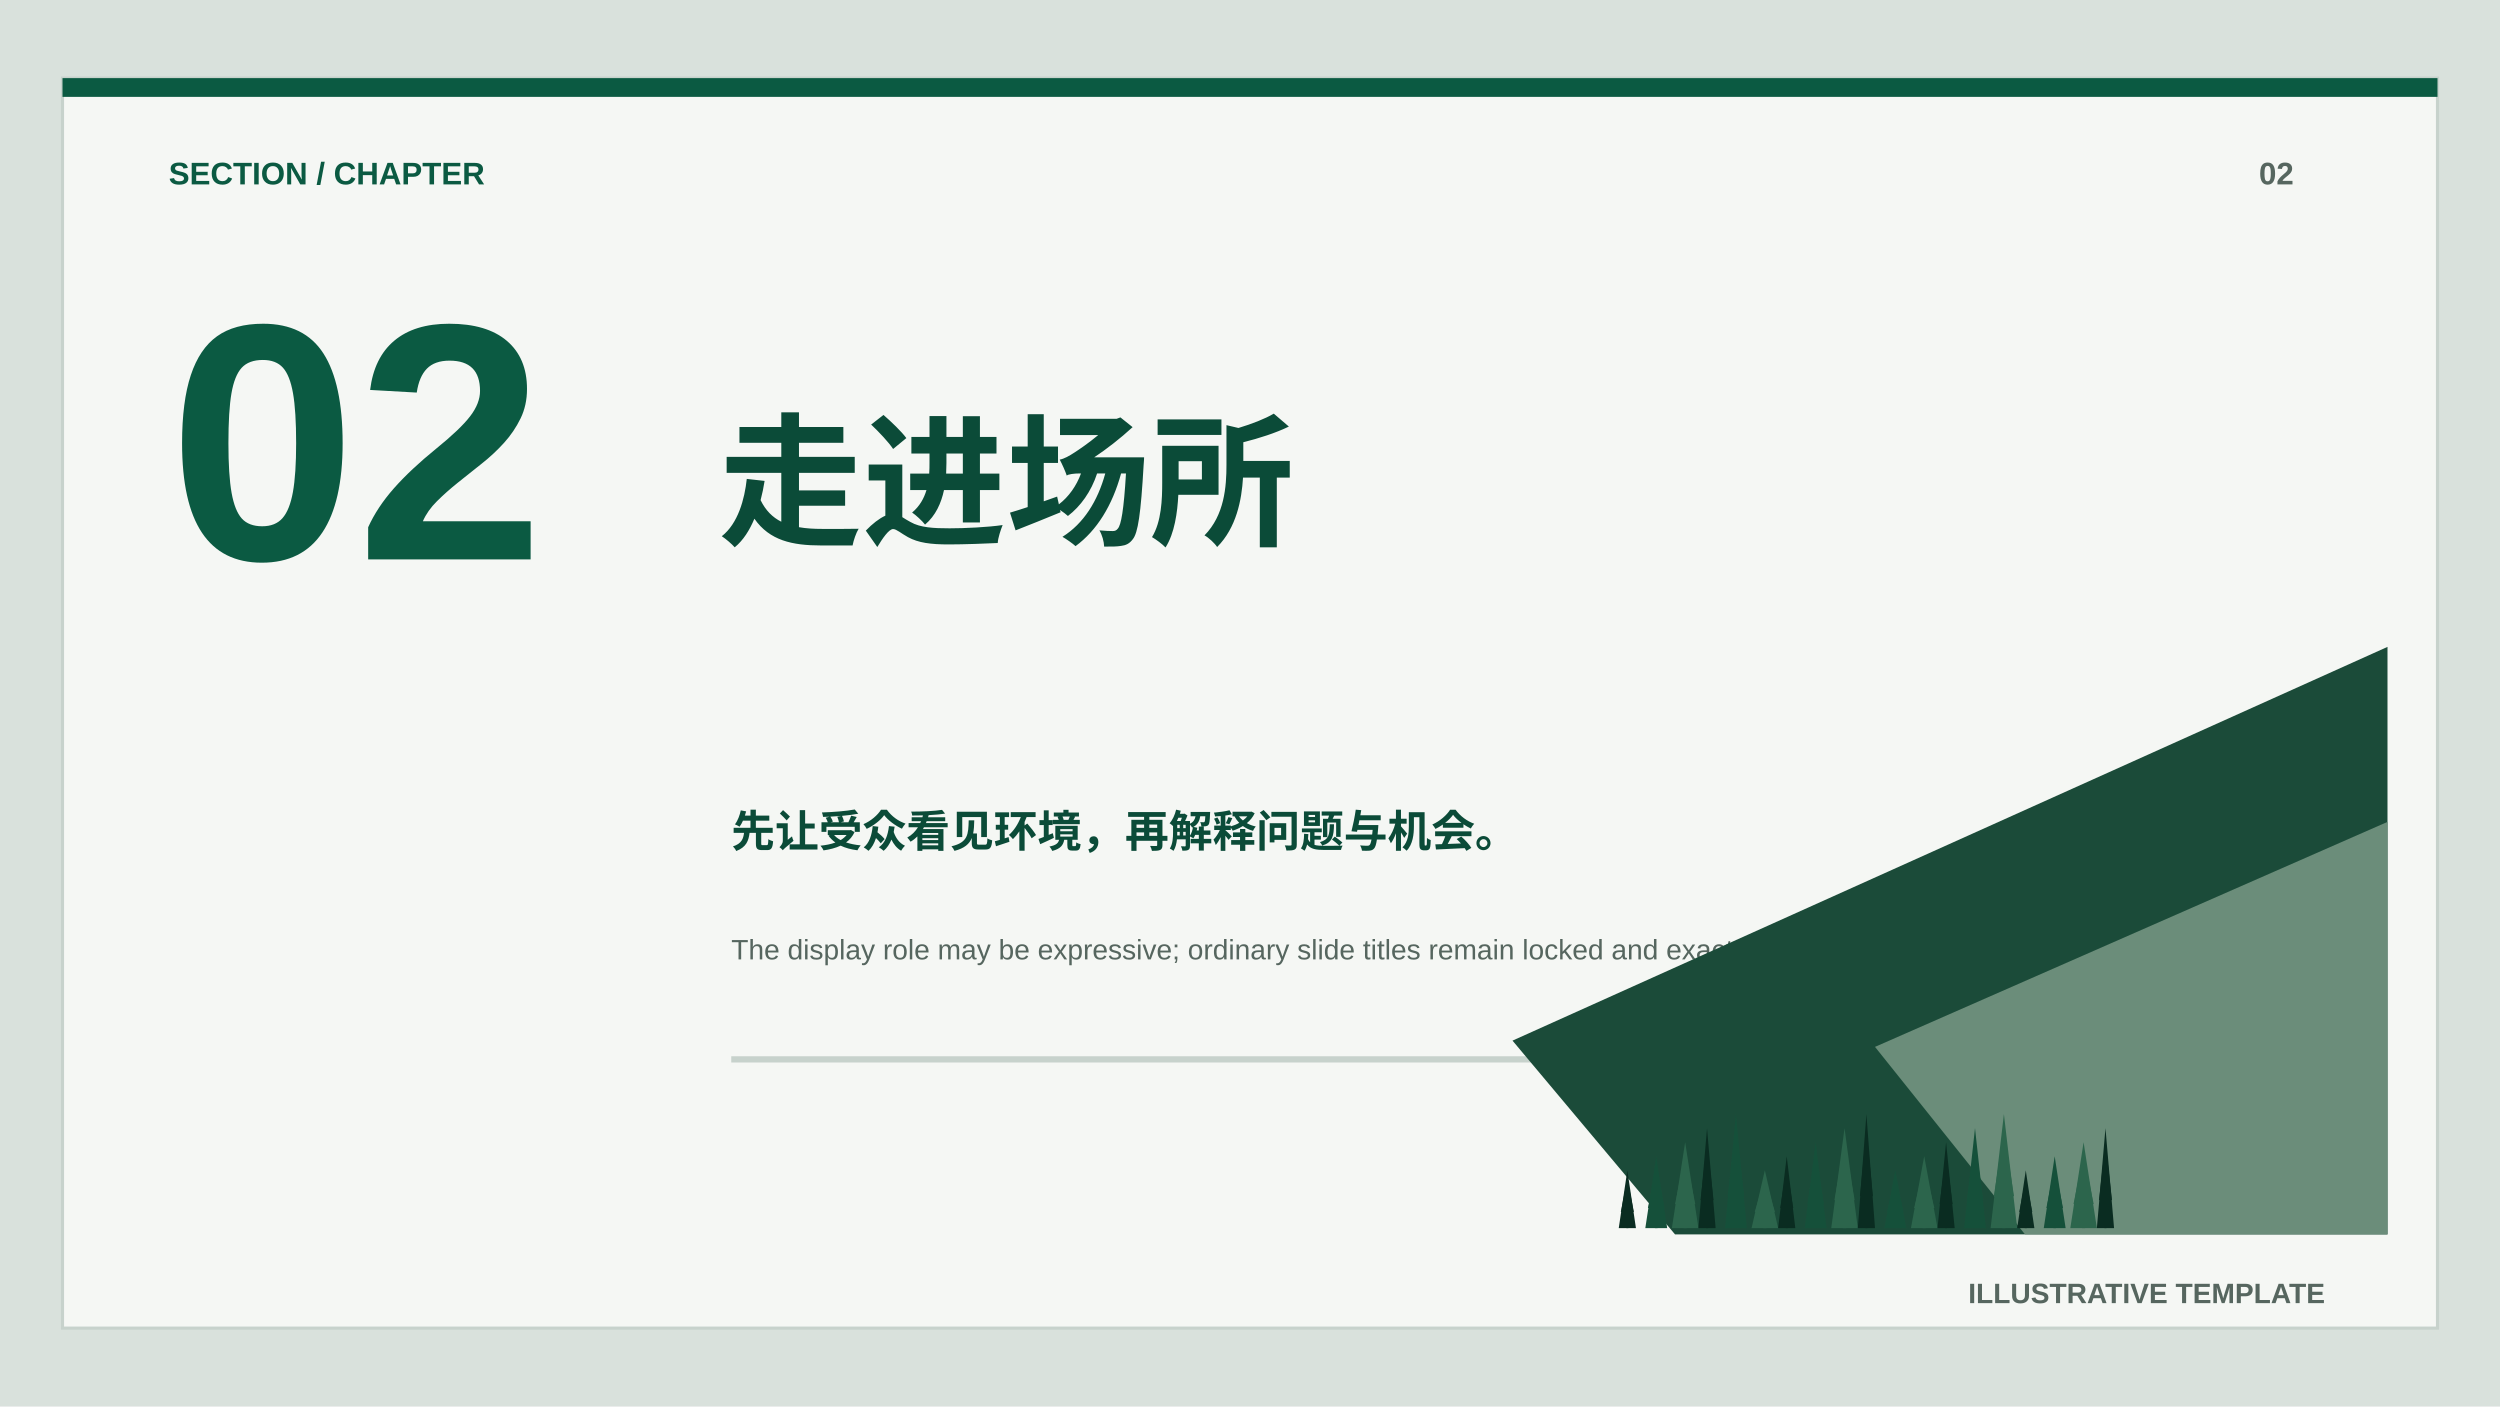
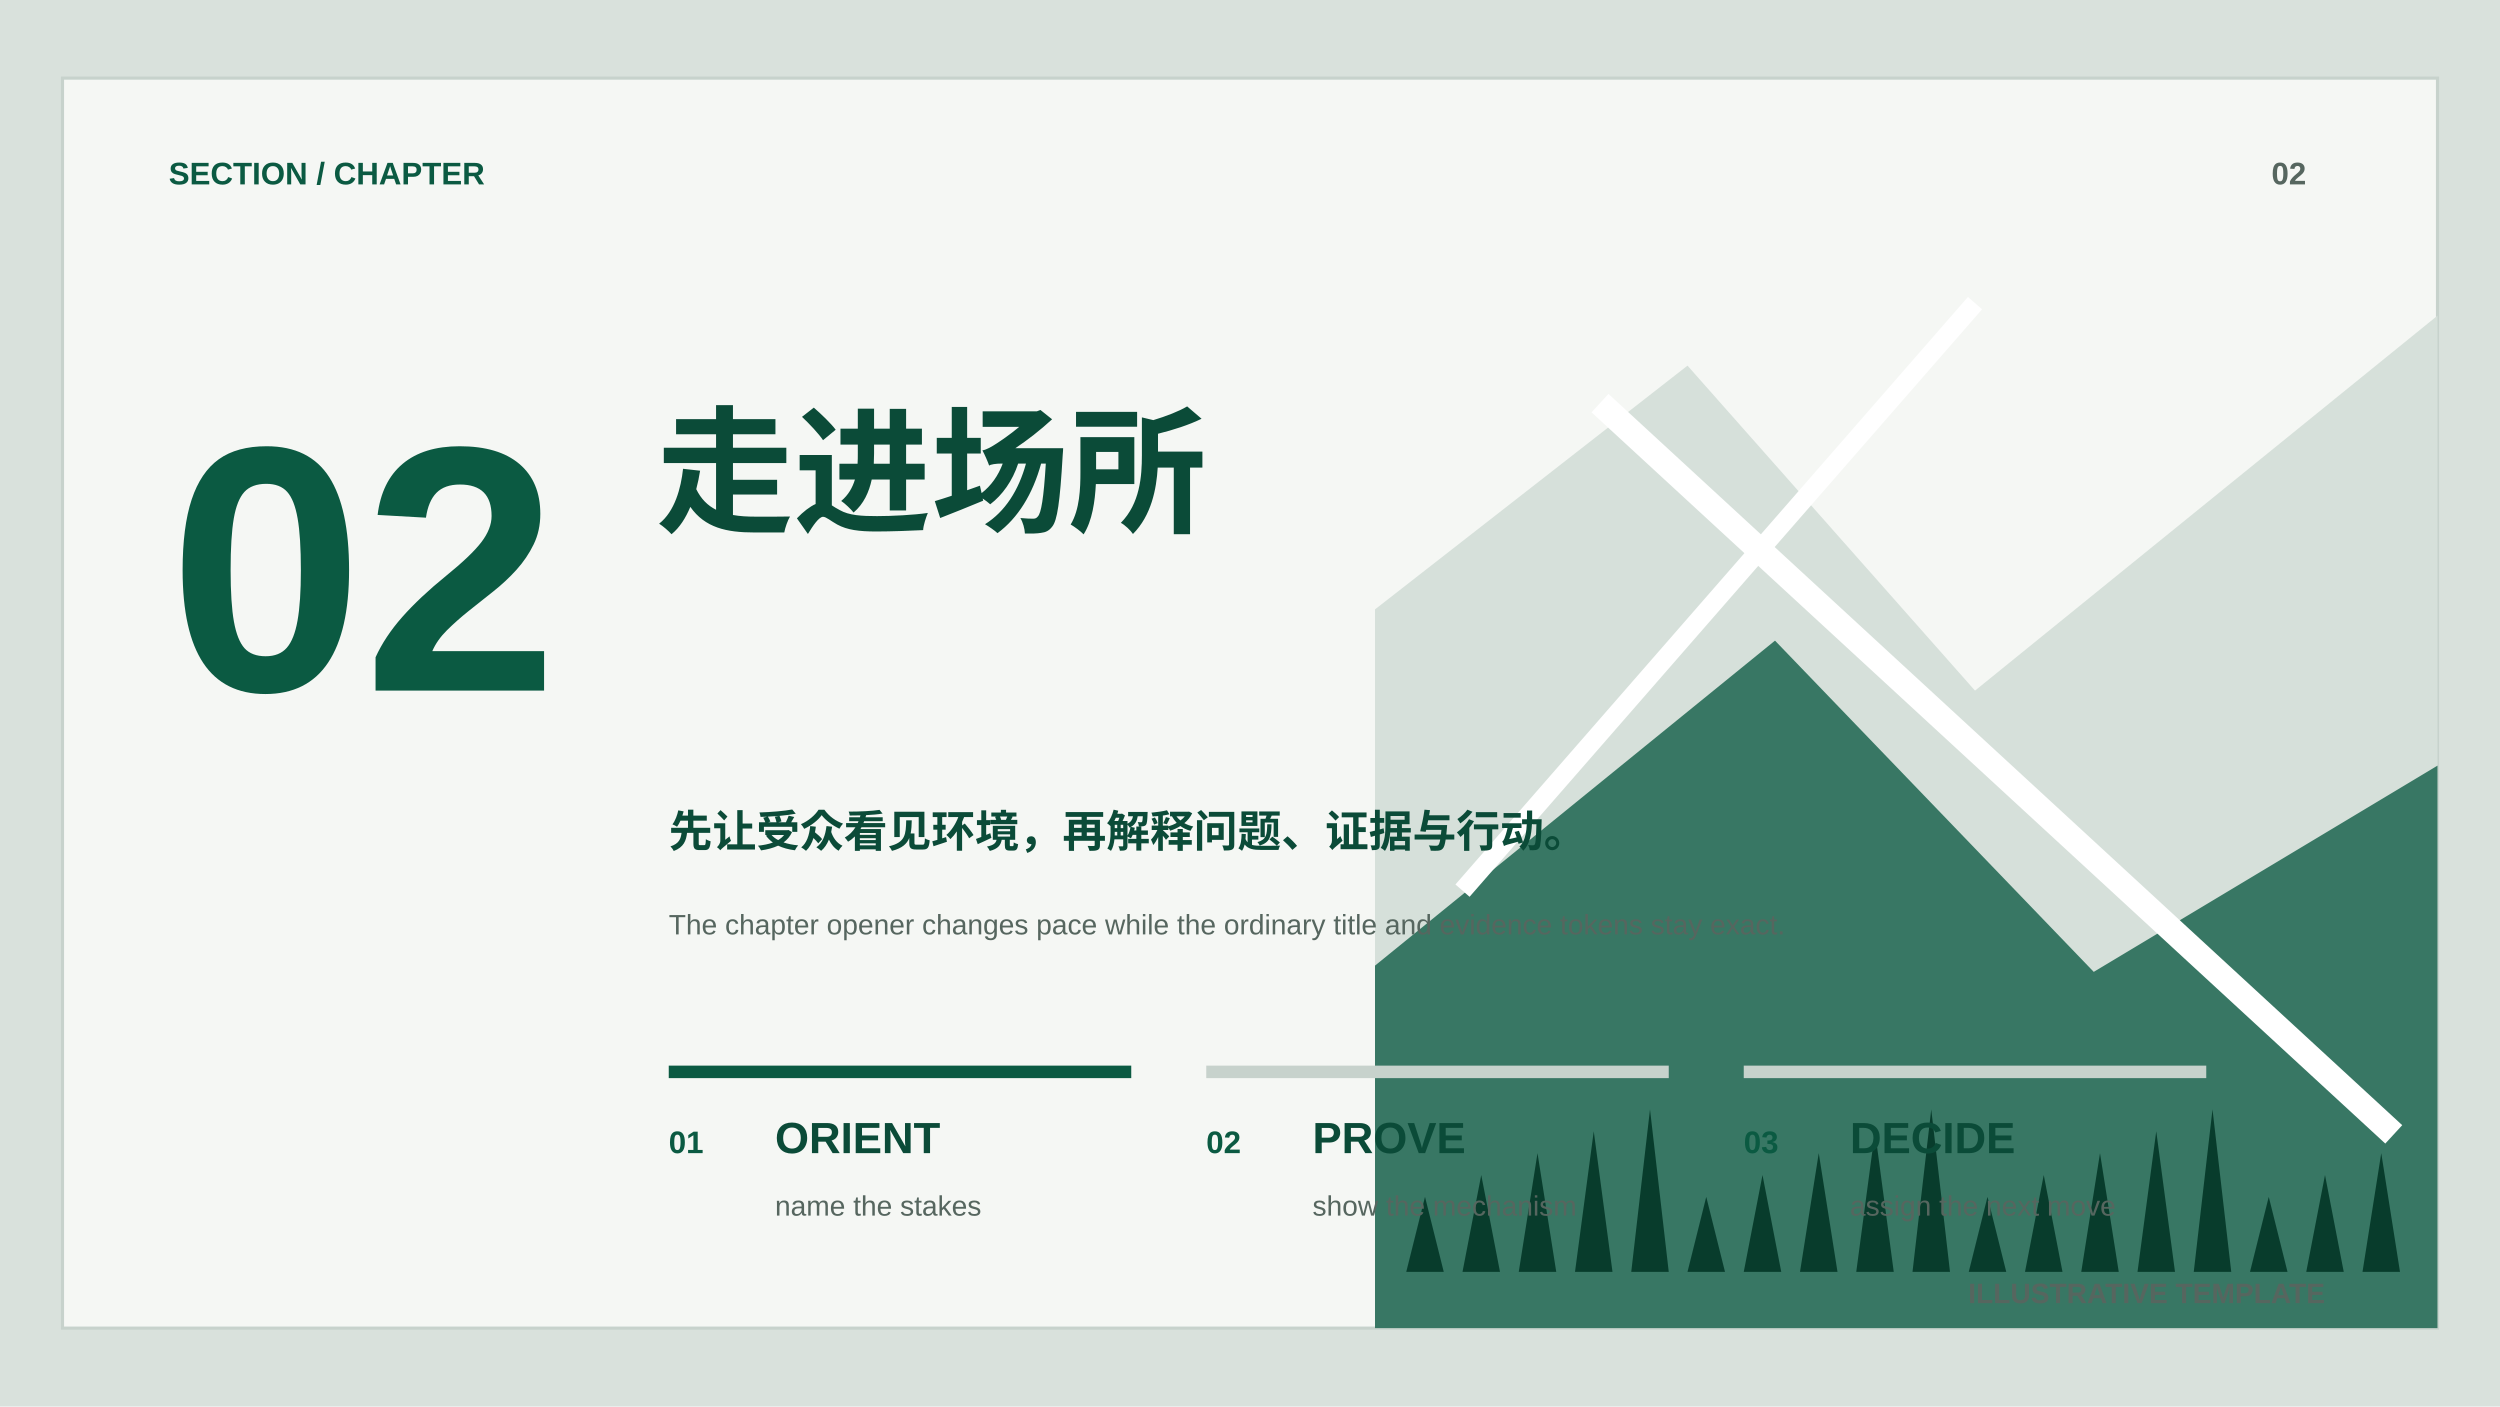
<svg xmlns="http://www.w3.org/2000/svg" width="1600" height="900" viewBox="0 0 1600 900">
  <rect x="0" y="0" width="1600" height="900" rx="0" fill="#D9E1DC" stroke="none" stroke-width="0" />
  <g transform="translate(40 50) scale(2)">
    <rect x="0" y="0" width="760" height="400" rx="0" fill="#F5F7F4" stroke="#C7D2CC" stroke-width="1" />
-     <rect x="0" y="0" width="760" height="6" rx="0" fill="#0B5A42" stroke="none" stroke-width="0" />
+     <polygon points="420,400 420,170 520,92 612,196 760,76 760,400" fill="#D6E0DA" />
+     <polygon points="420,400 420,284 548,180 650,286 760,220 760,400" fill="#0B5A42" opacity="0.78" />
+     <line x1="492" y1="104" x2="746" y2="338" stroke="#FFFFFF" stroke-width="8" />
+     <line x1="612" y1="72" x2="448" y2="260" stroke="#FFFFFF" stroke-width="6" />
+     <polygon points="430,382 442,382 436,358" fill="#083C2C" />
+     <polygon points="448,382 460,382 454,351" fill="#083C2C" />
+     <polygon points="466,382 478,382 472,344" fill="#083C2C" />
+     <polygon points="484,382 496,382 490,337" fill="#083C2C" />
+     <polygon points="502,382 514,382 508,330" fill="#083C2C" />
+     <polygon points="520,382 532,382 526,358" fill="#083C2C" />
+     <polygon points="538,382 550,382 544,351" fill="#083C2C" />
+     <polygon points="556,382 568,382 562,344" fill="#083C2C" />
+     <polygon points="574,382 586,382 580,337" fill="#083C2C" />
+     <polygon points="592,382 604,382 598,330" fill="#083C2C" />
+     <polygon points="610,382 622,382 616,358" fill="#083C2C" />
+     <polygon points="628,382 640,382 634,351" fill="#083C2C" />
+     <polygon points="646,382 658,382 652,344" fill="#083C2C" />
+     <polygon points="664,382 676,382 670,337" fill="#083C2C" />
+     <polygon points="682,382 694,382 688,330" fill="#083C2C" />
+     <polygon points="700,382 712,382 706,358" fill="#083C2C" />
+     <polygon points="718,382 730,382 724,351" fill="#083C2C" />
+     <polygon points="736,382 748,382 742,344" fill="#083C2C" />
    <text data-role="label" x="34" y="34" font-family="Microsoft YaHei, Noto Sans SC, Arial, sans-serif" font-size="10" font-weight="700" fill="#0B5A42" text-anchor="start">
      <tspan x="34" dy="0">SECTION / CHAPTER</tspan>
    </text>
-     <text data-role="page-number" x="714" y="34" font-family="Microsoft YaHei, Noto Sans SC, Arial, sans-serif" font-size="10" font-weight="700" fill="#56665F" text-anchor="end">
-       <tspan x="714" dy="0">02</tspan>
+     <text data-role="page-number" x="718" y="34" font-family="Microsoft YaHei, Noto Sans SC, Arial, sans-serif" font-size="10" font-weight="700" fill="#56665F" text-anchor="end">
+       <tspan x="718" dy="0">02</tspan>
    </text>
-     <text data-role="metric" x="34" y="154" font-family="Microsoft YaHei, Noto Sans SC, Arial, sans-serif" font-size="108" font-weight="700" fill="#0B5A42" text-anchor="start">
+     <text data-role="metric" x="34" y="196" font-family="Microsoft YaHei, Noto Sans SC, Arial, sans-serif" font-size="112" font-weight="700" fill="#0B5A42" text-anchor="start">
      <tspan x="34" dy="0">02</tspan>
    </text>
-     <text data-role="deck-title" x="210" y="146" font-family="STXingkai, FZShuTi, KaiTi, serif" font-size="46" font-weight="700" fill="#0B4B38" text-anchor="start">
-       <tspan x="210" dy="0">走进场所</tspan>
+     <text data-role="deck-title" x="190" y="142" font-family="STXingkai, FZShuTi, KaiTi, serif" font-size="44" font-weight="700" fill="#0B4B38" text-anchor="start">
+       <tspan x="190" dy="0">走进场所</tspan>
    </text>
-     <text data-role="subheading" x="214" y="246" font-family="Microsoft YaHei, Noto Sans SC, Arial, sans-serif" font-size="14" font-weight="700" fill="#0B4B38" text-anchor="start">
-       <tspan x="214" dy="0">先让受众看见环境，再解释问题与机会。</tspan>
+     <text data-role="subheading" x="194" y="246" font-family="Microsoft YaHei, Noto Sans SC, Arial, sans-serif" font-size="14" font-weight="700" fill="#0B4B38" text-anchor="start">
+       <tspan x="194" dy="0">先让受众看见环境，再解释问题、证据与行动。</tspan>
    </text>
-     <text data-role="body" x="214" y="282" font-family="Microsoft YaHei, Noto Sans SC, Arial, sans-serif" font-size="9" font-weight="400" fill="#56665F" text-anchor="start">
-       <tspan x="214" dy="0">The display role may be expressive; ordinary slide titles remain locked and exact.</tspan>
+     <text data-role="body" x="194" y="274" font-family="Microsoft YaHei, Noto Sans SC, Arial, sans-serif" font-size="9" font-weight="400" fill="#56665F" text-anchor="start">
+       <tspan x="194" dy="0">The chapter opener changes pace while the ordinary title and evidence tokens stay exact.</tspan>
    </text>
-     <line x1="214" y1="314" x2="704" y2="314" stroke="#C7D2CC" stroke-width="2" />
-     <polygon points="464,308 744,182 744,370 516,370" fill="#1B4B39" />
-     <polygon points="580,310 744,238 744,370 628,370" fill="#6B8D7A" />
-     <polygon points="498,368 503.5,368 500.75,349.5" fill="#0A2C21" />
-     <polygon points="498.66,362.82 502.84,362.82 500.75,352.09" fill="#0A2C21" />
-     <rect x="500.42" y="365.78" width="0.66" height="2.22" rx="0" fill="#0A2C21" stroke="none" stroke-width="0" />
-     <polygon points="506.5,368 513.5,368 510,345" fill="#15503A" />
-     <polygon points="507.34,361.56 512.66,361.56 510,348.22" fill="#15503A" />
-     <rect x="509.58" y="365.24" width="0.84" height="2.76" rx="0" fill="#15503A" stroke="none" stroke-width="0" />
-     <polygon points="515,368 523.5,368 519.25,340.5" fill="#2C654C" />
-     <polygon points="516.02,360.3 522.48,360.3 519.25,344.35" fill="#2C654C" />
-     <rect x="518.74" y="364.7" width="1.02" height="3.3" rx="0" fill="#2C654C" stroke="none" stroke-width="0" />
-     <polygon points="523.5,368 529,368 526.25,336" fill="#0A2C21" />
-     <polygon points="524.16,359.04 528.34,359.04 526.25,340.48" fill="#0A2C21" />
-     <rect x="525.92" y="364.16" width="0.66" height="3.84" rx="0" fill="#0A2C21" stroke="none" stroke-width="0" />
-     <polygon points="532,368 539,368 535.5,331.5" fill="#15503A" />
-     <polygon points="532.84,357.78 538.16,357.78 535.5,336.61" fill="#15503A" />
-     <rect x="535.08" y="363.62" width="0.84" height="4.38" rx="0" fill="#15503A" stroke="none" stroke-width="0" />
-     <polygon points="540.5,368 549,368 544.75,349.5" fill="#2C654C" />
-     <polygon points="541.52,362.82 547.98,362.82 544.75,352.09" fill="#2C654C" />
-     <rect x="544.24" y="365.78" width="1.02" height="2.22" rx="0" fill="#2C654C" stroke="none" stroke-width="0" />
-     <polygon points="549,368 554.5,368 551.75,345" fill="#0A2C21" />
-     <polygon points="549.66,361.56 553.84,361.56 551.75,348.22" fill="#0A2C21" />
-     <rect x="551.42" y="365.24" width="0.66" height="2.76" rx="0" fill="#0A2C21" stroke="none" stroke-width="0" />
-     <polygon points="557.5,368 564.5,368 561,340.5" fill="#15503A" />
-     <polygon points="558.34,360.3 563.66,360.3 561,344.35" fill="#15503A" />
-     <rect x="560.58" y="364.7" width="0.84" height="3.3" rx="0" fill="#15503A" stroke="none" stroke-width="0" />
-     <polygon points="566,368 574.5,368 570.25,336" fill="#2C654C" />
-     <polygon points="567.02,359.04 573.48,359.04 570.25,340.48" fill="#2C654C" />
-     <rect x="569.74" y="364.16" width="1.02" height="3.84" rx="0" fill="#2C654C" stroke="none" stroke-width="0" />
-     <polygon points="574.5,368 580,368 577.25,331.5" fill="#0A2C21" />
-     <polygon points="575.16,357.78 579.34,357.78 577.25,336.61" fill="#0A2C21" />
-     <rect x="576.92" y="363.62" width="0.66" height="4.38" rx="0" fill="#0A2C21" stroke="none" stroke-width="0" />
-     <polygon points="583,368 590,368 586.5,349.5" fill="#15503A" />
-     <polygon points="583.84,362.82 589.16,362.82 586.5,352.09" fill="#15503A" />
-     <rect x="586.08" y="365.78" width="0.84" height="2.22" rx="0" fill="#15503A" stroke="none" stroke-width="0" />
-     <polygon points="591.5,368 600,368 595.75,345" fill="#2C654C" />
-     <polygon points="592.52,361.56 598.98,361.56 595.75,348.22" fill="#2C654C" />
-     <rect x="595.24" y="365.24" width="1.02" height="2.76" rx="0" fill="#2C654C" stroke="none" stroke-width="0" />
-     <polygon points="600,368 605.5,368 602.75,340.5" fill="#0A2C21" />
-     <polygon points="600.66,360.3 604.84,360.3 602.75,344.35" fill="#0A2C21" />
-     <rect x="602.42" y="364.7" width="0.66" height="3.3" rx="0" fill="#0A2C21" stroke="none" stroke-width="0" />
-     <polygon points="608.5,368 615.5,368 612,336" fill="#15503A" />
-     <polygon points="609.34,359.04 614.66,359.04 612,340.48" fill="#15503A" />
-     <rect x="611.58" y="364.16" width="0.84" height="3.84" rx="0" fill="#15503A" stroke="none" stroke-width="0" />
-     <polygon points="617,368 625.5,368 621.25,331.5" fill="#2C654C" />
-     <polygon points="618.02,357.78 624.48,357.78 621.25,336.61" fill="#2C654C" />
-     <rect x="620.74" y="363.62" width="1.02" height="4.38" rx="0" fill="#2C654C" stroke="none" stroke-width="0" />
-     <polygon points="625.5,368 631,368 628.25,349.5" fill="#0A2C21" />
-     <polygon points="626.16,362.82 630.34,362.82 628.25,352.09" fill="#0A2C21" />
-     <rect x="627.92" y="365.78" width="0.66" height="2.22" rx="0" fill="#0A2C21" stroke="none" stroke-width="0" />
-     <polygon points="634,368 641,368 637.5,345" fill="#15503A" />
-     <polygon points="634.84,361.56 640.16,361.56 637.5,348.22" fill="#15503A" />
-     <rect x="637.08" y="365.24" width="0.84" height="2.76" rx="0" fill="#15503A" stroke="none" stroke-width="0" />
-     <polygon points="642.5,368 651,368 646.75,340.5" fill="#2C654C" />
-     <polygon points="643.52,360.3 649.98,360.3 646.75,344.35" fill="#2C654C" />
-     <rect x="646.24" y="364.7" width="1.02" height="3.3" rx="0" fill="#2C654C" stroke="none" stroke-width="0" />
-     <polygon points="651,368 656.5,368 653.75,336" fill="#0A2C21" />
-     <polygon points="651.66,359.04 655.84,359.04 653.75,340.48" fill="#0A2C21" />
-     <rect x="653.42" y="364.16" width="0.66" height="3.84" rx="0" fill="#0A2C21" stroke="none" stroke-width="0" />
+     <line x1="194" y1="318" x2="342" y2="318" stroke="#0B5A42" stroke-width="4" />
+     <text data-role="label" x="194" y="344" font-family="Microsoft YaHei, Noto Sans SC, Arial, sans-serif" font-size="10" font-weight="700" fill="#0B5A42" text-anchor="start">
+       <tspan x="194" dy="0">01</tspan>
+     </text>
+     <text data-role="subheading" x="228" y="344" font-family="Microsoft YaHei, Noto Sans SC, Arial, sans-serif" font-size="14" font-weight="700" fill="#0B4B38" text-anchor="start">
+       <tspan x="228" dy="0">ORIENT</tspan>
+     </text>
+     <text data-role="annotation" x="228" y="364" font-family="Microsoft YaHei, Noto Sans SC, Arial, sans-serif" font-size="9" font-weight="400" fill="#56665F" text-anchor="start">
+       <tspan x="228" dy="0">name the stakes</tspan>
+     </text>
+     <line x1="366" y1="318" x2="514" y2="318" stroke="#C7D2CC" stroke-width="4" />
+     <text data-role="label" x="366" y="344" font-family="Microsoft YaHei, Noto Sans SC, Arial, sans-serif" font-size="10" font-weight="700" fill="#0B5A42" text-anchor="start">
+       <tspan x="366" dy="0">02</tspan>
+     </text>
+     <text data-role="subheading" x="400" y="344" font-family="Microsoft YaHei, Noto Sans SC, Arial, sans-serif" font-size="14" font-weight="700" fill="#0B4B38" text-anchor="start">
+       <tspan x="400" dy="0">PROVE</tspan>
+     </text>
+     <text data-role="annotation" x="400" y="364" font-family="Microsoft YaHei, Noto Sans SC, Arial, sans-serif" font-size="9" font-weight="400" fill="#56665F" text-anchor="start">
+       <tspan x="400" dy="0">show the mechanism</tspan>
+     </text>
+     <line x1="538" y1="318" x2="686" y2="318" stroke="#C7D2CC" stroke-width="4" />
+     <text data-role="label" x="538" y="344" font-family="Microsoft YaHei, Noto Sans SC, Arial, sans-serif" font-size="10" font-weight="700" fill="#0B5A42" text-anchor="start">
+       <tspan x="538" dy="0">03</tspan>
+     </text>
+     <text data-role="subheading" x="572" y="344" font-family="Microsoft YaHei, Noto Sans SC, Arial, sans-serif" font-size="14" font-weight="700" fill="#0B4B38" text-anchor="start">
+       <tspan x="572" dy="0">DECIDE</tspan>
+     </text>
+     <text data-role="annotation" x="572" y="364" font-family="Microsoft YaHei, Noto Sans SC, Arial, sans-serif" font-size="9" font-weight="400" fill="#56665F" text-anchor="start">
+       <tspan x="572" dy="0">assign the next move</tspan>
+     </text>
    <text data-role="source" x="724" y="392" font-family="Microsoft YaHei, Noto Sans SC, Arial, sans-serif" font-size="9" font-weight="700" fill="#56665F" text-anchor="end">
      <tspan x="724" dy="0">ILLUSTRATIVE TEMPLATE</tspan>
    </text>
  </g>
</svg>
